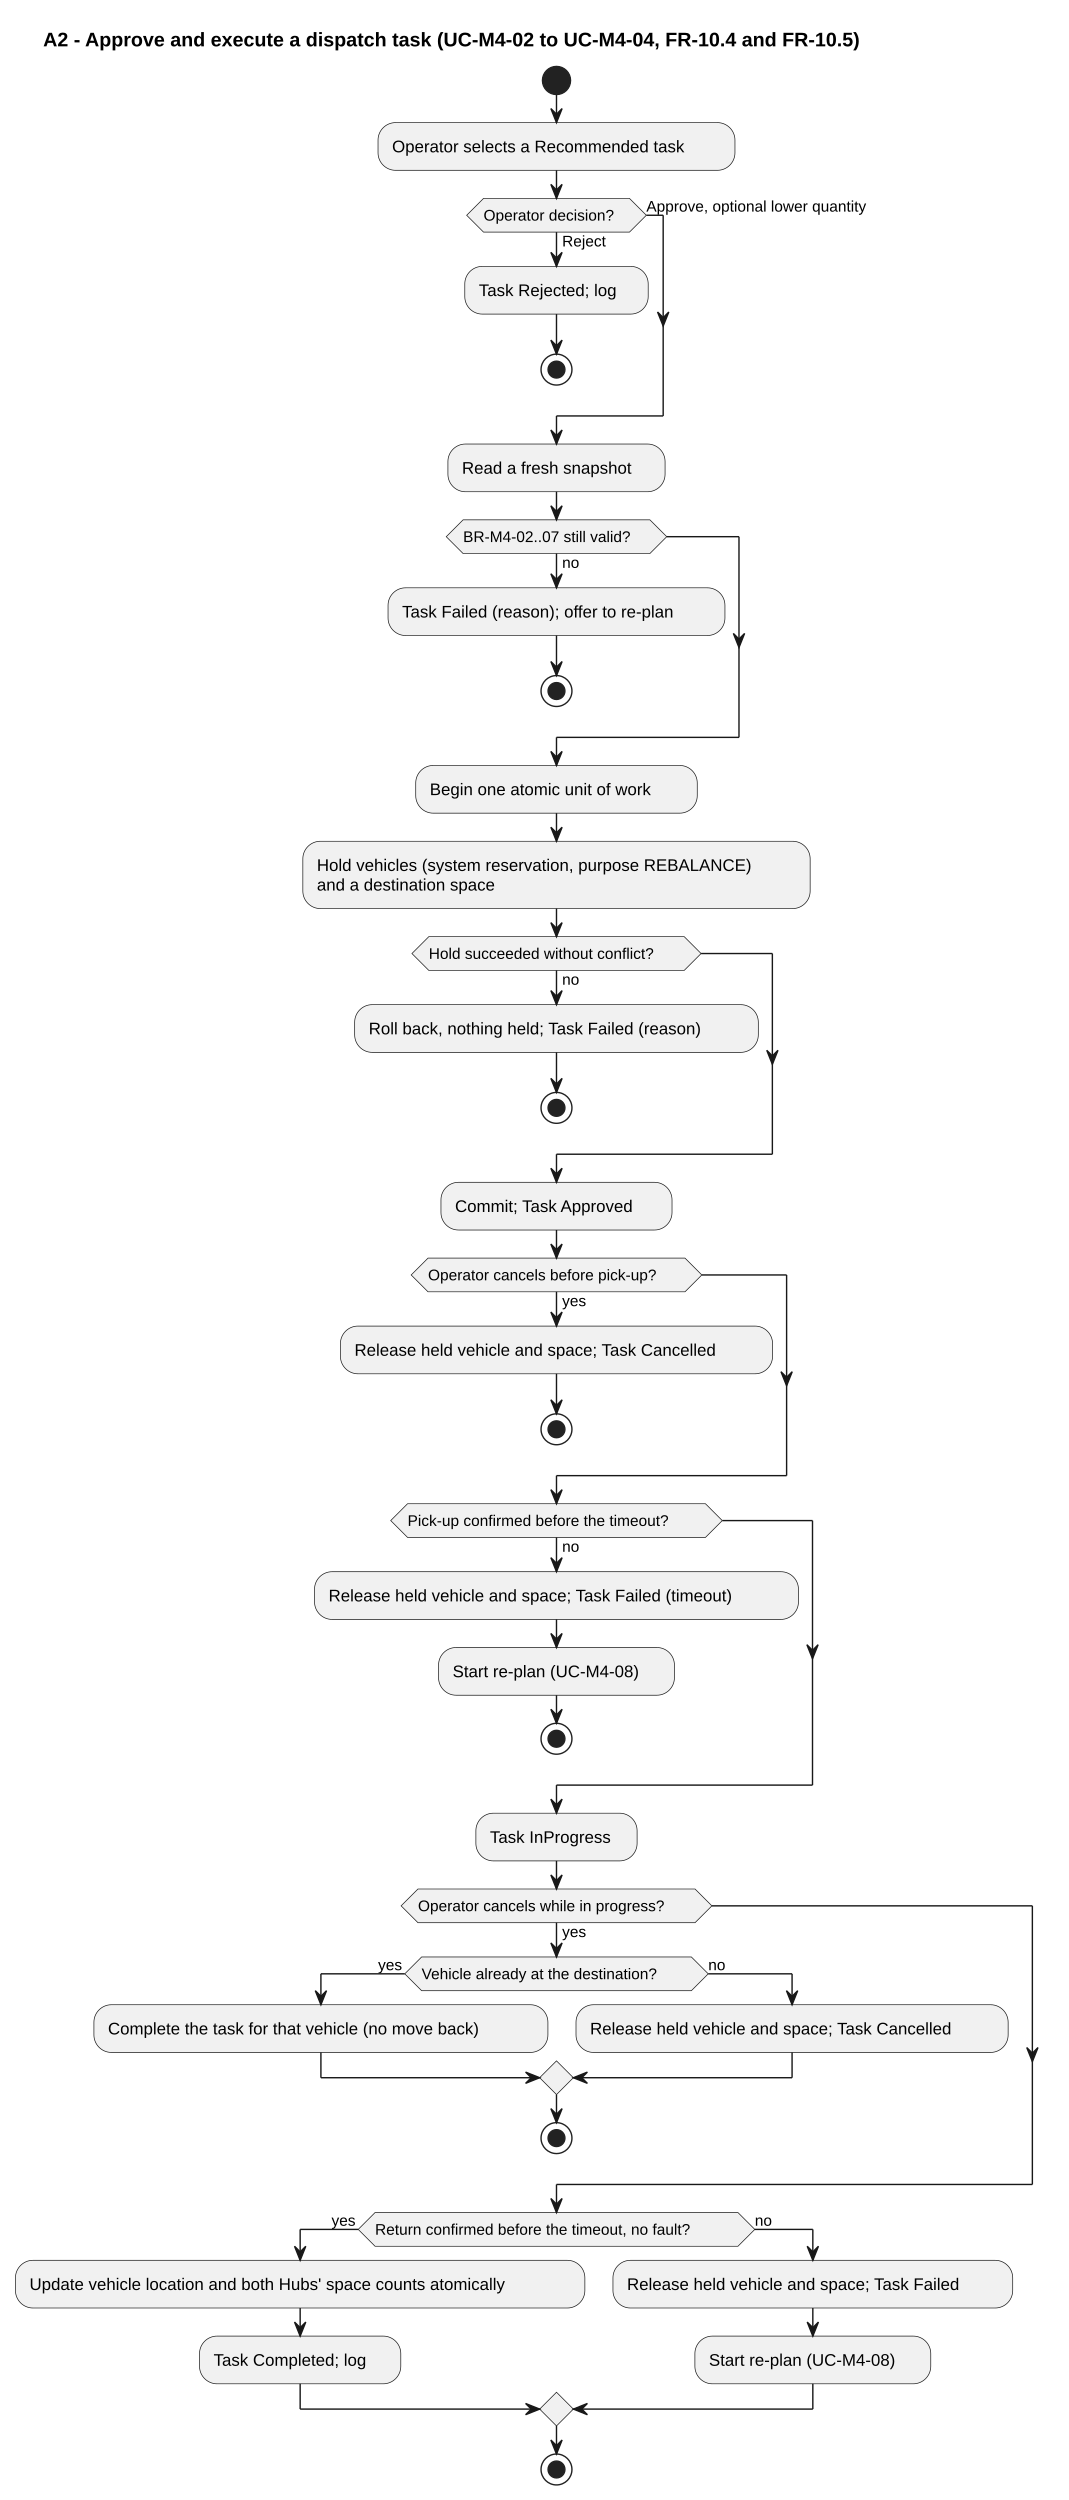
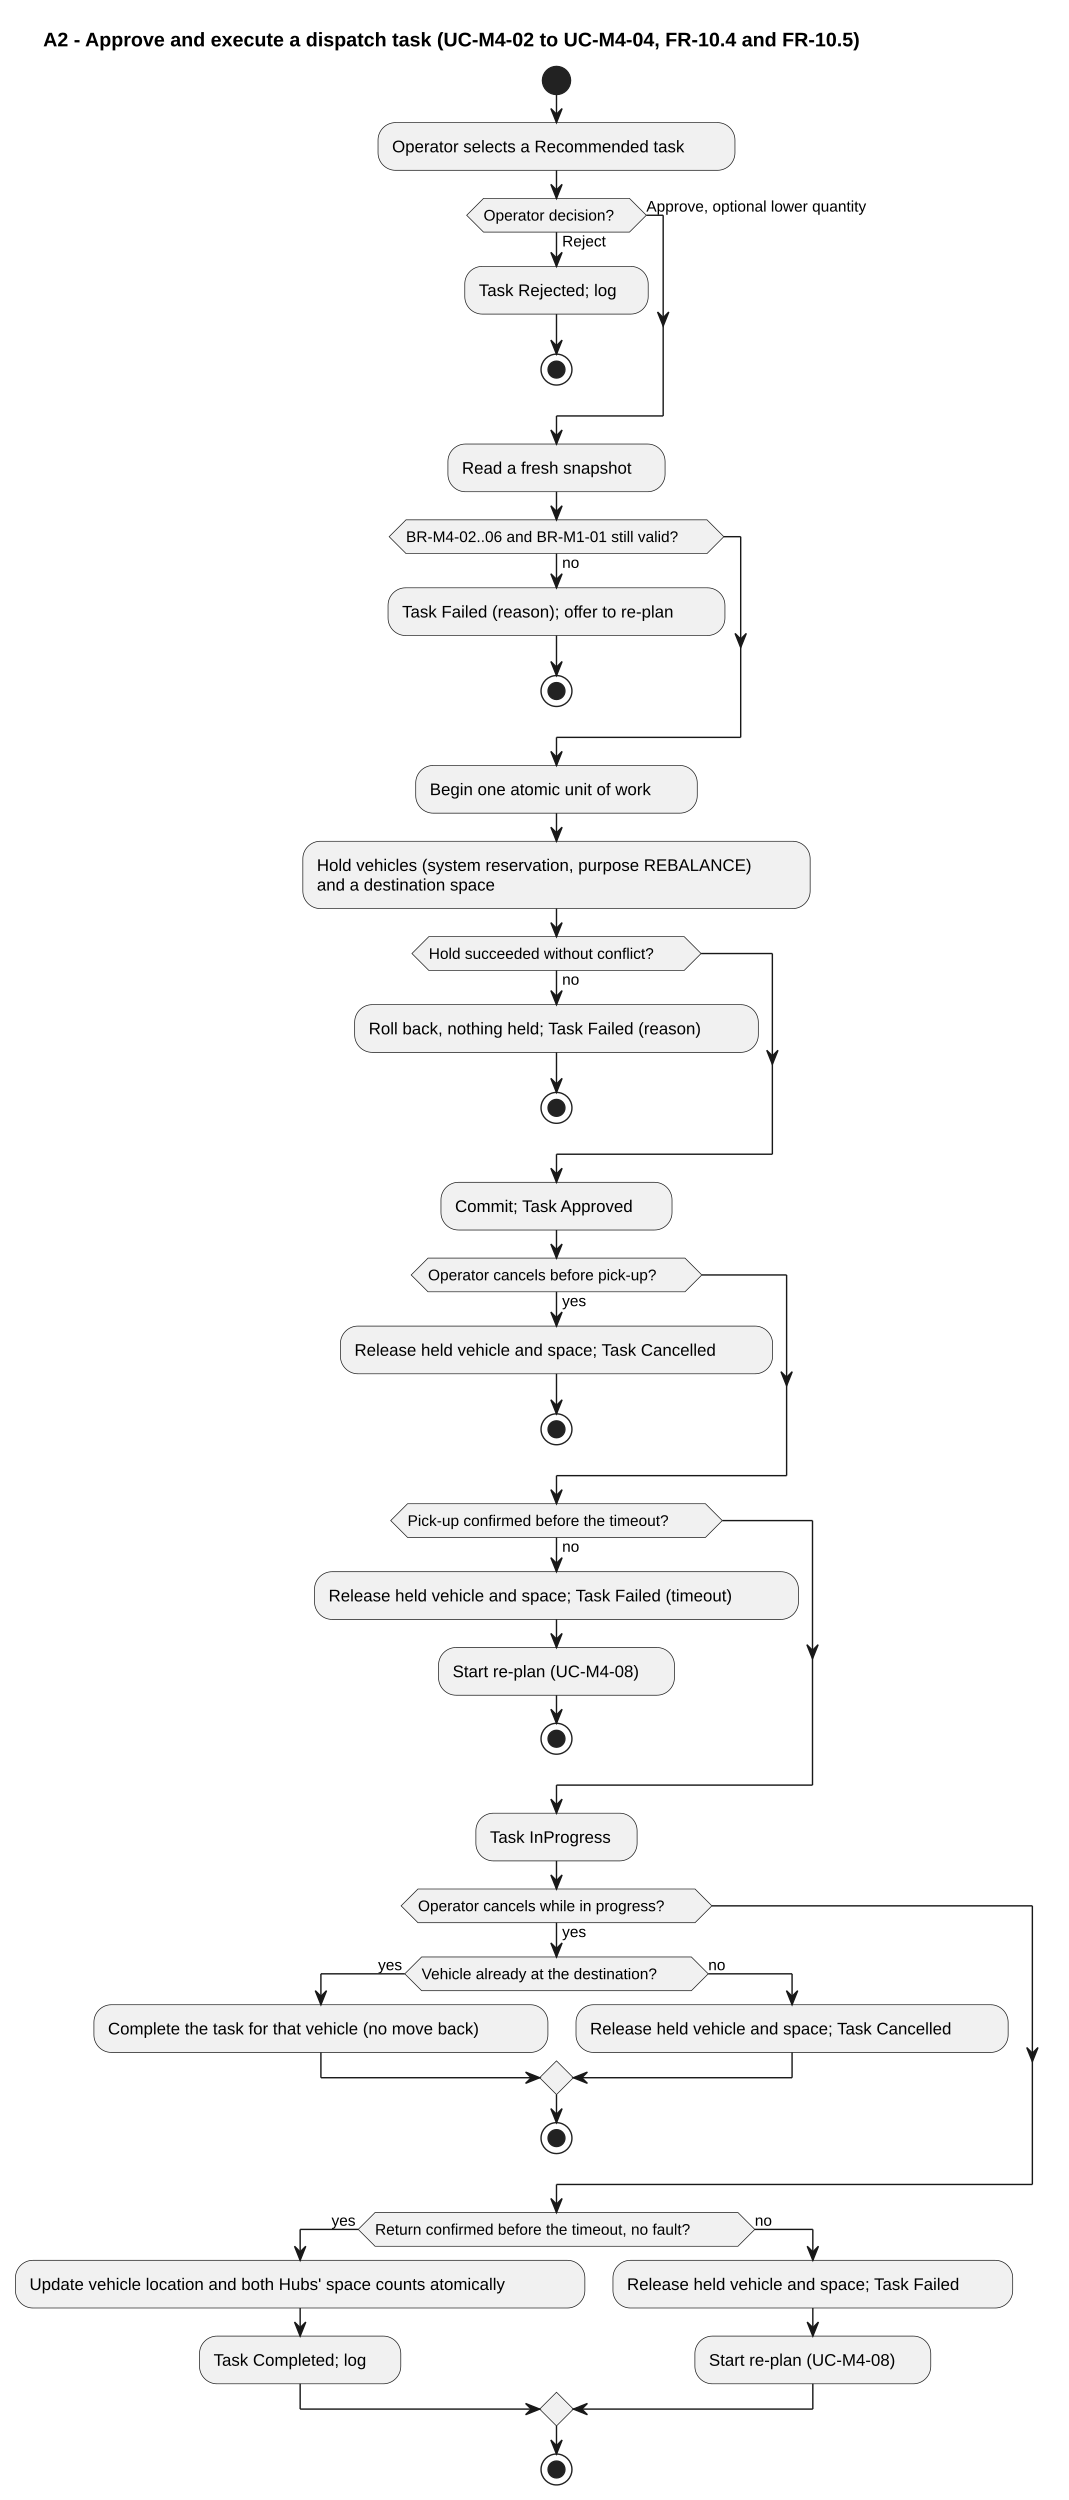
<svg xmlns="http://www.w3.org/2000/svg" contentStyleType="text/css" height="1780px" preserveAspectRatio="none" style="width:761px;height:1780px;background:#FFFFFF;" version="1.1" viewBox="0 0 761 1780" width="761px" zoomAndPan="magnify">
  <defs />
  <g>
    <text fill="#000000" font-family="Arial" font-size="14" font-weight="bold" lengthAdjust="spacing" textLength="696.582" x="30.731" y="32.995">A2 - Approve and execute a dispatch task (UC-M4-02 to UC-M4-04, FR-10.4 and FR-10.5)</text>
    <ellipse cx="396.223" cy="57.297" fill="#222222" rx="10" ry="10" style="stroke:#222222;stroke-width:1.0;" />
    <rect fill="#F1F1F1" height="33.969" rx="12.5" ry="12.5" style="stroke:#181818;stroke-width:0.5;" width="254.135" x="269.156" y="87.297" />
    <text fill="#000000" font-family="Arial" font-size="12" lengthAdjust="spacing" textLength="234.135" x="279.156" y="108.436">Operator selects a Recommended task</text>
    <rect fill="#F1F1F1" height="33.969" rx="12.5" ry="12.5" style="stroke:#181818;stroke-width:0.5;" width="130.59" x="330.928" y="189.668" />
    <text fill="#000000" font-family="Arial" font-size="12" lengthAdjust="spacing" textLength="110.59" x="340.928" y="210.807">Task Rejected; log</text>
    <ellipse cx="396.223" cy="263.152" fill="none" rx="11" ry="11" style="stroke:#222222;stroke-width:1.0;" />
    <ellipse cx="396.223" cy="263.152" fill="#222222" rx="6" ry="6" style="stroke:#222222;stroke-width:1.0;" />
    <polygon fill="#F1F1F1" points="344.266,141.266,448.18,141.266,460.18,153.266,448.18,165.266,344.266,165.266,332.266,153.266,344.266,141.266" style="stroke:#181818;stroke-width:0.5;" />
    <text fill="#000000" font-family="Arial" font-size="11" lengthAdjust="spacing" textLength="34.595" x="400.223" y="175.476">Reject</text>
    <text fill="#000000" font-family="Arial" font-size="11" lengthAdjust="spacing" textLength="103.915" x="344.266" y="157.074">Operator decision?</text>
    <text fill="#000000" font-family="Arial" font-size="11" lengthAdjust="spacing" textLength="180.517" x="460.18" y="150.671">Approve, optional lower quantity</text>
    <rect fill="#F1F1F1" height="33.969" rx="12.5" ry="12.5" style="stroke:#181818;stroke-width:0.5;" width="154.619" x="318.914" y="316.152" />
    <text fill="#000000" font-family="Arial" font-size="12" lengthAdjust="spacing" textLength="134.619" x="328.914" y="337.291">Read a fresh snapshot</text>
    <rect fill="#F1F1F1" height="33.969" rx="12.5" ry="12.5" style="stroke:#181818;stroke-width:0.5;" width="239.867" x="276.29" y="418.523" />
    <text fill="#000000" font-family="Arial" font-size="12" lengthAdjust="spacing" textLength="219.867" x="286.29" y="439.662">Task Failed (reason); offer to re-plan</text>
    <ellipse cx="396.223" cy="492.008" fill="none" rx="11" ry="11" style="stroke:#222222;stroke-width:1.0;" />
    <ellipse cx="396.223" cy="492.008" fill="#222222" rx="6" ry="6" style="stroke:#222222;stroke-width:1.0;" />
-     <polygon fill="#F1F1F1" points="329.726,370.121,462.72,370.121,474.72,382.121,462.72,394.121,329.726,394.121,317.726,382.121,329.726,370.121" style="stroke:#181818;stroke-width:0.5;" />
+     <polygon fill="#F1F1F1" points="289.075,370.121,503.371,370.121,515.371,382.121,503.371,394.121,289.075,394.121,277.075,382.121,289.075,370.121" style="stroke:#181818;stroke-width:0.5;" />
    <text fill="#000000" font-family="Arial" font-size="11" lengthAdjust="spacing" textLength="13.702" x="400.223" y="404.332">no</text>
-     <text fill="#000000" font-family="Arial" font-size="11" lengthAdjust="spacing" textLength="132.994" x="329.726" y="385.929">BR-M4-02..07 still valid?</text>
+     <text fill="#000000" font-family="Arial" font-size="11" lengthAdjust="spacing" textLength="214.296" x="289.075" y="385.929">BR-M4-02..06 and BR-M1-01 still valid?</text>
    <rect fill="#F1F1F1" height="33.969" rx="12.5" ry="12.5" style="stroke:#181818;stroke-width:0.5;" width="200.451" x="295.998" y="545.008" />
    <text fill="#000000" font-family="Arial" font-size="12" lengthAdjust="spacing" textLength="180.451" x="305.998" y="566.146">Begin one atomic unit of work</text>
    <rect fill="#F1F1F1" height="47.938" rx="12.5" ry="12.5" style="stroke:#181818;stroke-width:0.5;" width="361.209" x="215.619" y="598.977" />
    <text fill="#000000" font-family="Arial" font-size="12" lengthAdjust="spacing" textLength="341.209" x="225.619" y="620.115">Hold vehicles (system reservation, purpose REBALANCE)</text>
    <text fill="#000000" font-family="Arial" font-size="12" lengthAdjust="spacing" textLength="143.812" x="225.619" y="634.084">and a destination space</text>
    <rect fill="#F1F1F1" height="33.969" rx="12.5" ry="12.5" style="stroke:#181818;stroke-width:0.5;" width="287.404" x="252.521" y="715.316" />
    <text fill="#000000" font-family="Arial" font-size="12" lengthAdjust="spacing" textLength="267.404" x="262.521" y="736.455">Roll back, nothing held; Task Failed (reason)</text>
    <ellipse cx="396.223" cy="788.801" fill="none" rx="11" ry="11" style="stroke:#222222;stroke-width:1.0;" />
    <ellipse cx="396.223" cy="788.801" fill="#222222" rx="6" ry="6" style="stroke:#222222;stroke-width:1.0;" />
    <polygon fill="#F1F1F1" points="305.283,666.914,487.164,666.914,499.164,678.914,487.164,690.914,305.283,690.914,293.283,678.914,305.283,666.914" style="stroke:#181818;stroke-width:0.5;" />
    <text fill="#000000" font-family="Arial" font-size="11" lengthAdjust="spacing" textLength="13.702" x="400.223" y="701.125">no</text>
    <text fill="#000000" font-family="Arial" font-size="11" lengthAdjust="spacing" textLength="181.881" x="305.283" y="682.722">Hold succeeded without conflict?</text>
    <rect fill="#F1F1F1" height="33.969" rx="12.5" ry="12.5" style="stroke:#181818;stroke-width:0.5;" width="164.516" x="313.965" y="841.801" />
    <text fill="#000000" font-family="Arial" font-size="12" lengthAdjust="spacing" textLength="144.516" x="323.965" y="862.939">Commit; Task Approved</text>
    <rect fill="#F1F1F1" height="33.969" rx="12.5" ry="12.5" style="stroke:#181818;stroke-width:0.5;" width="307.684" x="242.381" y="944.172" />
    <text fill="#000000" font-family="Arial" font-size="12" lengthAdjust="spacing" textLength="287.684" x="252.381" y="965.311">Release held vehicle and space; Task Cancelled</text>
    <ellipse cx="396.223" cy="1017.656" fill="none" rx="11" ry="11" style="stroke:#222222;stroke-width:1.0;" />
    <ellipse cx="396.223" cy="1017.656" fill="#222222" rx="6" ry="6" style="stroke:#222222;stroke-width:1.0;" />
    <polygon fill="#F1F1F1" points="304.748,895.769,487.698,895.769,499.698,907.769,487.698,919.769,304.748,919.769,292.748,907.769,304.748,895.769" style="stroke:#181818;stroke-width:0.5;" />
    <text fill="#000000" font-family="Arial" font-size="11" lengthAdjust="spacing" textLength="19.008" x="400.223" y="929.98">yes</text>
    <text fill="#000000" font-family="Arial" font-size="11" lengthAdjust="spacing" textLength="182.95" x="304.748" y="911.578">Operator cancels before pick-up?</text>
    <rect fill="#F1F1F1" height="33.969" rx="12.5" ry="12.5" style="stroke:#181818;stroke-width:0.5;" width="344.562" x="223.942" y="1119.059" />
    <text fill="#000000" font-family="Arial" font-size="12" lengthAdjust="spacing" textLength="324.562" x="233.942" y="1140.197">Release held vehicle and space; Task Failed (timeout)</text>
    <rect fill="#F1F1F1" height="33.969" rx="12.5" ry="12.5" style="stroke:#181818;stroke-width:0.5;" width="167.943" x="312.252" y="1173.027" />
    <text fill="#000000" font-family="Arial" font-size="12" lengthAdjust="spacing" textLength="147.943" x="322.252" y="1194.166">Start re-plan (UC-M4-08)</text>
    <ellipse cx="396.223" cy="1237.996" fill="none" rx="11" ry="11" style="stroke:#222222;stroke-width:1.0;" />
    <ellipse cx="396.223" cy="1237.996" fill="#222222" rx="6" ry="6" style="stroke:#222222;stroke-width:1.0;" />
    <polygon fill="#F1F1F1" points="290.182,1070.656,502.265,1070.656,514.265,1082.656,502.265,1094.656,290.182,1094.656,278.182,1082.656,290.182,1070.656" style="stroke:#181818;stroke-width:0.5;" />
    <text fill="#000000" font-family="Arial" font-size="11" lengthAdjust="spacing" textLength="13.702" x="400.223" y="1104.867">no</text>
    <text fill="#000000" font-family="Arial" font-size="11" lengthAdjust="spacing" textLength="212.083" x="290.182" y="1086.464">Pick-up confirmed before the timeout?</text>
    <rect fill="#F1F1F1" height="33.969" rx="12.5" ry="12.5" style="stroke:#181818;stroke-width:0.5;" width="114.793" x="338.827" y="1290.996" />
    <text fill="#000000" font-family="Arial" font-size="12" lengthAdjust="spacing" textLength="94.793" x="348.827" y="1312.135">Task InProgress</text>
    <polygon fill="#F1F1F1" points="300.185,1393.367,492.261,1393.367,504.261,1405.367,492.261,1417.367,300.185,1417.367,288.185,1405.367,300.185,1393.367" style="stroke:#181818;stroke-width:0.5;" />
    <text fill="#000000" font-family="Arial" font-size="11" lengthAdjust="spacing" textLength="192.076" x="300.185" y="1409.175">Vehicle already at the destination?</text>
    <text fill="#000000" font-family="Arial" font-size="11" lengthAdjust="spacing" textLength="19.008" x="269.177" y="1402.773">yes</text>
    <text fill="#000000" font-family="Arial" font-size="11" lengthAdjust="spacing" textLength="13.702" x="504.261" y="1402.773">no</text>
    <rect fill="#F1F1F1" height="33.969" rx="12.5" ry="12.5" style="stroke:#181818;stroke-width:0.5;" width="323.252" x="66.863" y="1427.367" />
    <text fill="#000000" font-family="Arial" font-size="12" lengthAdjust="spacing" textLength="303.252" x="76.863" y="1448.506">Complete the task for that vehicle (no move back)</text>
    <rect fill="#F1F1F1" height="33.969" rx="12.5" ry="12.5" style="stroke:#181818;stroke-width:0.5;" width="307.684" x="410.115" y="1427.367" />
    <text fill="#000000" font-family="Arial" font-size="12" lengthAdjust="spacing" textLength="287.684" x="420.115" y="1448.506">Release held vehicle and space; Task Cancelled</text>
    <polygon fill="#F1F1F1" points="396.223,1467.336,408.223,1479.336,396.223,1491.336,384.223,1479.336,396.223,1467.336" style="stroke:#181818;stroke-width:0.5;" />
    <ellipse cx="396.223" cy="1522.336" fill="none" rx="11" ry="11" style="stroke:#222222;stroke-width:1.0;" />
    <ellipse cx="396.223" cy="1522.336" fill="#222222" rx="6" ry="6" style="stroke:#222222;stroke-width:1.0;" />
    <polygon fill="#F1F1F1" points="297.588,1344.965,494.858,1344.965,506.858,1356.965,494.858,1368.965,297.588,1368.965,285.588,1356.965,297.588,1344.965" style="stroke:#181818;stroke-width:0.5;" />
    <text fill="#000000" font-family="Arial" font-size="11" lengthAdjust="spacing" textLength="19.008" x="400.223" y="1379.175">yes</text>
    <text fill="#000000" font-family="Arial" font-size="11" lengthAdjust="spacing" textLength="197.269" x="297.588" y="1360.773">Operator cancels while in progress?</text>
    <polygon fill="#F1F1F1" points="267.029,1575.336,525.417,1575.336,537.417,1587.336,525.417,1599.336,267.029,1599.336,255.03,1587.336,267.029,1575.336" style="stroke:#181818;stroke-width:0.5;" />
    <text fill="#000000" font-family="Arial" font-size="11" lengthAdjust="spacing" textLength="258.387" x="267.029" y="1591.144">Return confirmed before the timeout, no fault?</text>
    <text fill="#000000" font-family="Arial" font-size="11" lengthAdjust="spacing" textLength="19.008" x="236.021" y="1584.742">yes</text>
    <text fill="#000000" font-family="Arial" font-size="11" lengthAdjust="spacing" textLength="13.702" x="537.417" y="1584.742">no</text>
    <rect fill="#F1F1F1" height="33.969" rx="12.5" ry="12.5" style="stroke:#181818;stroke-width:0.5;" width="405.424" x="11" y="1609.336" />
    <text fill="#000000" font-family="Arial" font-size="12" lengthAdjust="spacing" textLength="385.424" x="21" y="1630.475">Update vehicle location and both Hubs' space counts atomically</text>
    <rect fill="#F1F1F1" height="33.969" rx="12.5" ry="12.5" style="stroke:#181818;stroke-width:0.5;" width="143.299" x="142.062" y="1663.305" />
    <text fill="#000000" font-family="Arial" font-size="12" lengthAdjust="spacing" textLength="123.299" x="152.062" y="1684.443">Task Completed; log</text>
    <rect fill="#F1F1F1" height="33.969" rx="12.5" ry="12.5" style="stroke:#181818;stroke-width:0.5;" width="284.621" x="436.424" y="1609.336" />
    <text fill="#000000" font-family="Arial" font-size="12" lengthAdjust="spacing" textLength="264.621" x="446.424" y="1630.475">Release held vehicle and space; Task Failed</text>
    <rect fill="#F1F1F1" height="33.969" rx="12.5" ry="12.5" style="stroke:#181818;stroke-width:0.5;" width="167.943" x="494.763" y="1663.305" />
    <text fill="#000000" font-family="Arial" font-size="12" lengthAdjust="spacing" textLength="147.943" x="504.763" y="1684.443">Start re-plan (UC-M4-08)</text>
    <polygon fill="#F1F1F1" points="396.223,1703.273,408.223,1715.273,396.223,1727.273,384.223,1715.273,396.223,1703.273" style="stroke:#181818;stroke-width:0.5;" />
    <ellipse cx="396.223" cy="1758.273" fill="none" rx="11" ry="11" style="stroke:#222222;stroke-width:1.0;" />
    <ellipse cx="396.223" cy="1758.273" fill="#222222" rx="6" ry="6" style="stroke:#222222;stroke-width:1.0;" />
    <line style="stroke:#181818;stroke-width:1.0;" x1="396.223" x2="396.223" y1="67.297" y2="87.297" />
    <polygon fill="#181818" points="392.223,77.297,396.223,87.297,400.223,77.297,396.223,81.297" style="stroke:#181818;stroke-width:1.0;" />
    <line style="stroke:#181818;stroke-width:1.0;" x1="396.223" x2="396.223" y1="223.637" y2="252.152" />
    <polygon fill="#181818" points="392.223,242.152,396.223,252.152,400.223,242.152,396.223,246.152" style="stroke:#181818;stroke-width:1.0;" />
    <line style="stroke:#181818;stroke-width:1.0;" x1="396.223" x2="396.223" y1="165.266" y2="189.668" />
    <polygon fill="#181818" points="392.223,179.668,396.223,189.668,400.223,179.668,396.223,183.668" style="stroke:#181818;stroke-width:1.0;" />
    <line style="stroke:#181818;stroke-width:1.0;" x1="460.18" x2="472.18" y1="153.266" y2="153.266" />
    <polygon fill="#181818" points="468.18,222.152,472.18,232.152,476.18,222.152,472.18,226.152" style="stroke:#181818;stroke-width:1.0;" />
    <line style="stroke:#181818;stroke-width:1.0;" x1="472.18" x2="472.18" y1="153.266" y2="296.152" />
    <line style="stroke:#181818;stroke-width:1.0;" x1="472.18" x2="396.223" y1="296.152" y2="296.152" />
    <line style="stroke:#181818;stroke-width:1.0;" x1="396.223" x2="396.223" y1="296.152" y2="316.152" />
    <polygon fill="#181818" points="392.223,306.152,396.223,316.152,400.223,306.152,396.223,310.152" style="stroke:#181818;stroke-width:1.0;" />
    <line style="stroke:#181818;stroke-width:1.0;" x1="396.223" x2="396.223" y1="121.266" y2="141.266" />
    <polygon fill="#181818" points="392.223,131.266,396.223,141.266,400.223,131.266,396.223,135.266" style="stroke:#181818;stroke-width:1.0;" />
    <line style="stroke:#181818;stroke-width:1.0;" x1="396.223" x2="396.223" y1="452.492" y2="481.008" />
    <polygon fill="#181818" points="392.223,471.008,396.223,481.008,400.223,471.008,396.223,475.008" style="stroke:#181818;stroke-width:1.0;" />
    <line style="stroke:#181818;stroke-width:1.0;" x1="396.223" x2="396.223" y1="394.121" y2="418.523" />
    <polygon fill="#181818" points="392.223,408.523,396.223,418.523,400.223,408.523,396.223,412.523" style="stroke:#181818;stroke-width:1.0;" />
-     <line style="stroke:#181818;stroke-width:1.0;" x1="474.72" x2="526.157" y1="382.121" y2="382.121" />
-     <polygon fill="#181818" points="522.157,451.008,526.157,461.008,530.157,451.008,526.157,455.008" style="stroke:#181818;stroke-width:1.0;" />
-     <line style="stroke:#181818;stroke-width:1.0;" x1="526.157" x2="526.157" y1="382.121" y2="525.008" />
-     <line style="stroke:#181818;stroke-width:1.0;" x1="526.157" x2="396.223" y1="525.008" y2="525.008" />
+     <line style="stroke:#181818;stroke-width:1.0;" x1="515.371" x2="527.371" y1="382.121" y2="382.121" />
+     <polygon fill="#181818" points="523.371,451.008,527.371,461.008,531.371,451.008,527.371,455.008" style="stroke:#181818;stroke-width:1.0;" />
+     <line style="stroke:#181818;stroke-width:1.0;" x1="527.371" x2="527.371" y1="382.121" y2="525.008" />
+     <line style="stroke:#181818;stroke-width:1.0;" x1="527.371" x2="396.223" y1="525.008" y2="525.008" />
    <line style="stroke:#181818;stroke-width:1.0;" x1="396.223" x2="396.223" y1="525.008" y2="545.008" />
    <polygon fill="#181818" points="392.223,535.008,396.223,545.008,400.223,535.008,396.223,539.008" style="stroke:#181818;stroke-width:1.0;" />
    <line style="stroke:#181818;stroke-width:1.0;" x1="396.223" x2="396.223" y1="350.121" y2="370.121" />
    <polygon fill="#181818" points="392.223,360.121,396.223,370.121,400.223,360.121,396.223,364.121" style="stroke:#181818;stroke-width:1.0;" />
    <line style="stroke:#181818;stroke-width:1.0;" x1="396.223" x2="396.223" y1="578.977" y2="598.977" />
    <polygon fill="#181818" points="392.223,588.977,396.223,598.977,400.223,588.977,396.223,592.977" style="stroke:#181818;stroke-width:1.0;" />
    <line style="stroke:#181818;stroke-width:1.0;" x1="396.223" x2="396.223" y1="749.285" y2="777.801" />
    <polygon fill="#181818" points="392.223,767.801,396.223,777.801,400.223,767.801,396.223,771.801" style="stroke:#181818;stroke-width:1.0;" />
    <line style="stroke:#181818;stroke-width:1.0;" x1="396.223" x2="396.223" y1="690.914" y2="715.316" />
    <polygon fill="#181818" points="392.223,705.316,396.223,715.316,400.223,705.316,396.223,709.316" style="stroke:#181818;stroke-width:1.0;" />
    <line style="stroke:#181818;stroke-width:1.0;" x1="499.164" x2="549.925" y1="678.914" y2="678.914" />
    <polygon fill="#181818" points="545.925,747.801,549.925,757.801,553.925,747.801,549.925,751.801" style="stroke:#181818;stroke-width:1.0;" />
    <line style="stroke:#181818;stroke-width:1.0;" x1="549.925" x2="549.925" y1="678.914" y2="821.801" />
    <line style="stroke:#181818;stroke-width:1.0;" x1="549.925" x2="396.223" y1="821.801" y2="821.801" />
    <line style="stroke:#181818;stroke-width:1.0;" x1="396.223" x2="396.223" y1="821.801" y2="841.801" />
    <polygon fill="#181818" points="392.223,831.801,396.223,841.801,400.223,831.801,396.223,835.801" style="stroke:#181818;stroke-width:1.0;" />
    <line style="stroke:#181818;stroke-width:1.0;" x1="396.223" x2="396.223" y1="646.914" y2="666.914" />
    <polygon fill="#181818" points="392.223,656.914,396.223,666.914,400.223,656.914,396.223,660.914" style="stroke:#181818;stroke-width:1.0;" />
    <line style="stroke:#181818;stroke-width:1.0;" x1="396.223" x2="396.223" y1="978.141" y2="1006.656" />
    <polygon fill="#181818" points="392.223,996.656,396.223,1006.656,400.223,996.656,396.223,1000.656" style="stroke:#181818;stroke-width:1.0;" />
    <line style="stroke:#181818;stroke-width:1.0;" x1="396.223" x2="396.223" y1="919.769" y2="944.172" />
    <polygon fill="#181818" points="392.223,934.172,396.223,944.172,400.223,934.172,396.223,938.172" style="stroke:#181818;stroke-width:1.0;" />
    <line style="stroke:#181818;stroke-width:1.0;" x1="499.698" x2="560.065" y1="907.769" y2="907.769" />
    <polygon fill="#181818" points="556.065,976.656,560.065,986.656,564.065,976.656,560.065,980.656" style="stroke:#181818;stroke-width:1.0;" />
    <line style="stroke:#181818;stroke-width:1.0;" x1="560.065" x2="560.065" y1="907.769" y2="1050.656" />
    <line style="stroke:#181818;stroke-width:1.0;" x1="560.065" x2="396.223" y1="1050.656" y2="1050.656" />
    <line style="stroke:#181818;stroke-width:1.0;" x1="396.223" x2="396.223" y1="1050.656" y2="1070.656" />
    <polygon fill="#181818" points="392.223,1060.656,396.223,1070.656,400.223,1060.656,396.223,1064.656" style="stroke:#181818;stroke-width:1.0;" />
    <line style="stroke:#181818;stroke-width:1.0;" x1="396.223" x2="396.223" y1="875.769" y2="895.769" />
    <polygon fill="#181818" points="392.223,885.769,396.223,895.769,400.223,885.769,396.223,889.769" style="stroke:#181818;stroke-width:1.0;" />
    <line style="stroke:#181818;stroke-width:1.0;" x1="396.223" x2="396.223" y1="1153.027" y2="1173.027" />
    <polygon fill="#181818" points="392.223,1163.027,396.223,1173.027,400.223,1163.027,396.223,1167.027" style="stroke:#181818;stroke-width:1.0;" />
    <line style="stroke:#181818;stroke-width:1.0;" x1="396.223" x2="396.223" y1="1206.996" y2="1226.996" />
    <polygon fill="#181818" points="392.223,1216.996,396.223,1226.996,400.223,1216.996,396.223,1220.996" style="stroke:#181818;stroke-width:1.0;" />
    <line style="stroke:#181818;stroke-width:1.0;" x1="396.223" x2="396.223" y1="1094.656" y2="1119.059" />
    <polygon fill="#181818" points="392.223,1109.059,396.223,1119.059,400.223,1109.059,396.223,1113.059" style="stroke:#181818;stroke-width:1.0;" />
    <line style="stroke:#181818;stroke-width:1.0;" x1="514.265" x2="578.504" y1="1082.656" y2="1082.656" />
    <polygon fill="#181818" points="574.504,1171.027,578.504,1181.027,582.504,1171.027,578.504,1175.027" style="stroke:#181818;stroke-width:1.0;" />
    <line style="stroke:#181818;stroke-width:1.0;" x1="578.504" x2="578.504" y1="1082.656" y2="1270.996" />
    <line style="stroke:#181818;stroke-width:1.0;" x1="578.504" x2="396.223" y1="1270.996" y2="1270.996" />
    <line style="stroke:#181818;stroke-width:1.0;" x1="396.223" x2="396.223" y1="1270.996" y2="1290.996" />
    <polygon fill="#181818" points="392.223,1280.996,396.223,1290.996,400.223,1280.996,396.223,1284.996" style="stroke:#181818;stroke-width:1.0;" />
    <line style="stroke:#181818;stroke-width:1.0;" x1="288.185" x2="228.489" y1="1405.367" y2="1405.367" />
    <line style="stroke:#181818;stroke-width:1.0;" x1="228.489" x2="228.489" y1="1405.367" y2="1427.367" />
    <polygon fill="#181818" points="224.489,1417.367,228.489,1427.367,232.489,1417.367,228.489,1421.367" style="stroke:#181818;stroke-width:1.0;" />
    <line style="stroke:#181818;stroke-width:1.0;" x1="504.261" x2="563.957" y1="1405.367" y2="1405.367" />
    <line style="stroke:#181818;stroke-width:1.0;" x1="563.957" x2="563.957" y1="1405.367" y2="1427.367" />
    <polygon fill="#181818" points="559.957,1417.367,563.957,1427.367,567.957,1417.367,563.957,1421.367" style="stroke:#181818;stroke-width:1.0;" />
    <line style="stroke:#181818;stroke-width:1.0;" x1="228.489" x2="228.489" y1="1461.336" y2="1479.336" />
    <line style="stroke:#181818;stroke-width:1.0;" x1="228.489" x2="384.223" y1="1479.336" y2="1479.336" />
    <polygon fill="#181818" points="374.223,1475.336,384.223,1479.336,374.223,1483.336,378.223,1479.336" style="stroke:#181818;stroke-width:1.0;" />
    <line style="stroke:#181818;stroke-width:1.0;" x1="563.957" x2="563.957" y1="1461.336" y2="1479.336" />
    <line style="stroke:#181818;stroke-width:1.0;" x1="563.957" x2="408.223" y1="1479.336" y2="1479.336" />
    <polygon fill="#181818" points="418.223,1475.336,408.223,1479.336,418.223,1483.336,414.223,1479.336" style="stroke:#181818;stroke-width:1.0;" />
    <line style="stroke:#181818;stroke-width:1.0;" x1="396.223" x2="396.223" y1="1491.336" y2="1511.336" />
    <polygon fill="#181818" points="392.223,1501.336,396.223,1511.336,400.223,1501.336,396.223,1505.336" style="stroke:#181818;stroke-width:1.0;" />
    <line style="stroke:#181818;stroke-width:1.0;" x1="396.223" x2="396.223" y1="1368.965" y2="1393.367" />
    <polygon fill="#181818" points="392.223,1383.367,396.223,1393.367,400.223,1383.367,396.223,1387.367" style="stroke:#181818;stroke-width:1.0;" />
    <line style="stroke:#181818;stroke-width:1.0;" x1="506.858" x2="735.045" y1="1356.965" y2="1356.965" />
    <polygon fill="#181818" points="731.045,1457.852,735.045,1467.852,739.045,1457.852,735.045,1461.852" style="stroke:#181818;stroke-width:1.0;" />
    <line style="stroke:#181818;stroke-width:1.0;" x1="735.045" x2="735.045" y1="1356.965" y2="1555.336" />
    <line style="stroke:#181818;stroke-width:1.0;" x1="735.045" x2="396.223" y1="1555.336" y2="1555.336" />
    <line style="stroke:#181818;stroke-width:1.0;" x1="396.223" x2="396.223" y1="1555.336" y2="1575.336" />
    <polygon fill="#181818" points="392.223,1565.336,396.223,1575.336,400.223,1565.336,396.223,1569.336" style="stroke:#181818;stroke-width:1.0;" />
    <line style="stroke:#181818;stroke-width:1.0;" x1="396.223" x2="396.223" y1="1324.965" y2="1344.965" />
    <polygon fill="#181818" points="392.223,1334.965,396.223,1344.965,400.223,1334.965,396.223,1338.965" style="stroke:#181818;stroke-width:1.0;" />
    <line style="stroke:#181818;stroke-width:1.0;" x1="213.712" x2="213.712" y1="1643.305" y2="1663.305" />
    <polygon fill="#181818" points="209.712,1653.305,213.712,1663.305,217.712,1653.305,213.712,1657.305" style="stroke:#181818;stroke-width:1.0;" />
    <line style="stroke:#181818;stroke-width:1.0;" x1="578.734" x2="578.734" y1="1643.305" y2="1663.305" />
    <polygon fill="#181818" points="574.734,1653.305,578.734,1663.305,582.734,1653.305,578.734,1657.305" style="stroke:#181818;stroke-width:1.0;" />
    <line style="stroke:#181818;stroke-width:1.0;" x1="255.03" x2="213.712" y1="1587.336" y2="1587.336" />
    <line style="stroke:#181818;stroke-width:1.0;" x1="213.712" x2="213.712" y1="1587.336" y2="1609.336" />
    <polygon fill="#181818" points="209.712,1599.336,213.712,1609.336,217.712,1599.336,213.712,1603.336" style="stroke:#181818;stroke-width:1.0;" />
    <line style="stroke:#181818;stroke-width:1.0;" x1="537.417" x2="578.734" y1="1587.336" y2="1587.336" />
    <line style="stroke:#181818;stroke-width:1.0;" x1="578.734" x2="578.734" y1="1587.336" y2="1609.336" />
    <polygon fill="#181818" points="574.734,1599.336,578.734,1609.336,582.734,1599.336,578.734,1603.336" style="stroke:#181818;stroke-width:1.0;" />
    <line style="stroke:#181818;stroke-width:1.0;" x1="213.712" x2="213.712" y1="1697.273" y2="1715.273" />
    <line style="stroke:#181818;stroke-width:1.0;" x1="213.712" x2="384.223" y1="1715.273" y2="1715.273" />
    <polygon fill="#181818" points="374.223,1711.273,384.223,1715.273,374.223,1719.273,378.223,1715.273" style="stroke:#181818;stroke-width:1.0;" />
    <line style="stroke:#181818;stroke-width:1.0;" x1="578.734" x2="578.734" y1="1697.273" y2="1715.273" />
    <line style="stroke:#181818;stroke-width:1.0;" x1="578.734" x2="408.223" y1="1715.273" y2="1715.273" />
    <polygon fill="#181818" points="418.223,1711.273,408.223,1715.273,418.223,1719.273,414.223,1715.273" style="stroke:#181818;stroke-width:1.0;" />
    <line style="stroke:#181818;stroke-width:1.0;" x1="396.223" x2="396.223" y1="1727.273" y2="1747.273" />
    <polygon fill="#181818" points="392.223,1737.273,396.223,1747.273,400.223,1737.273,396.223,1741.273" style="stroke:#181818;stroke-width:1.0;" />
  </g>
</svg>
